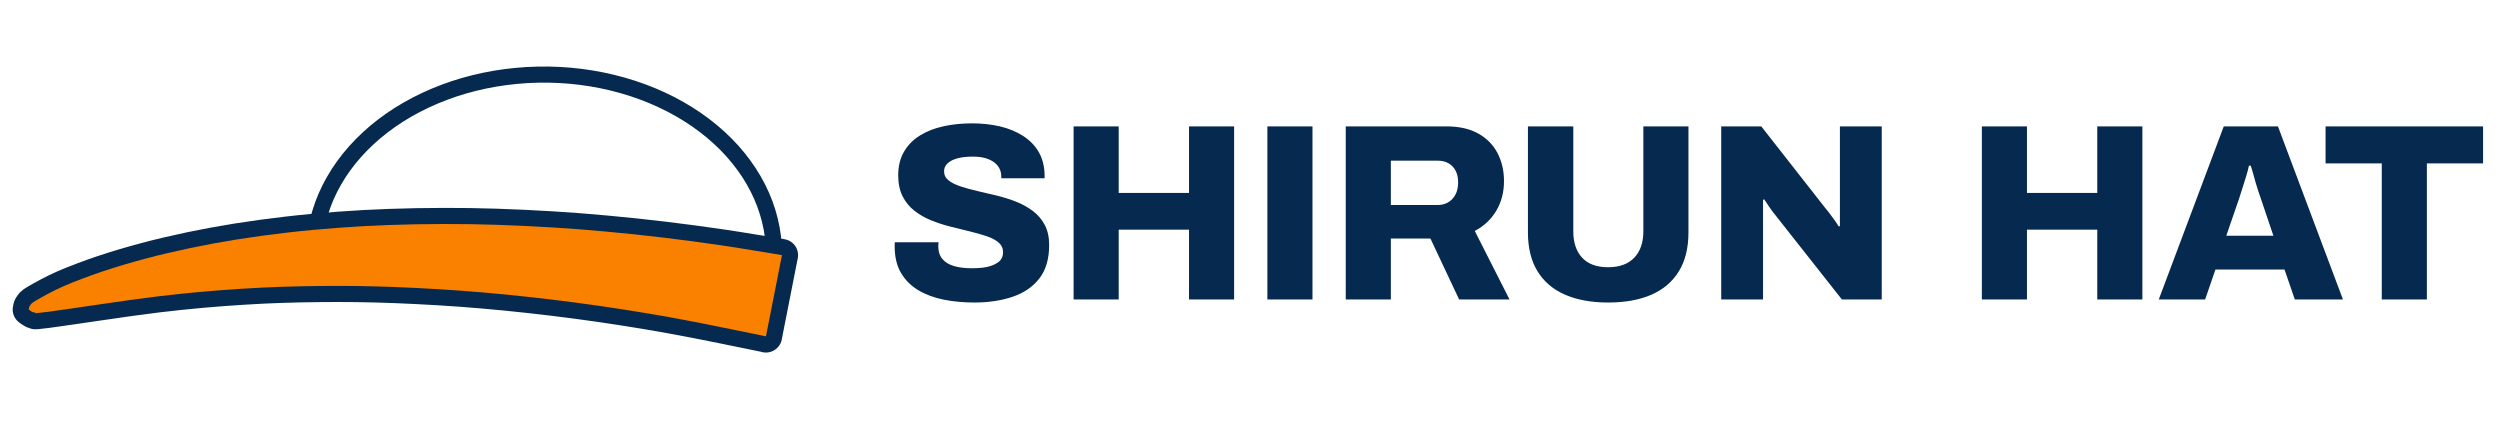
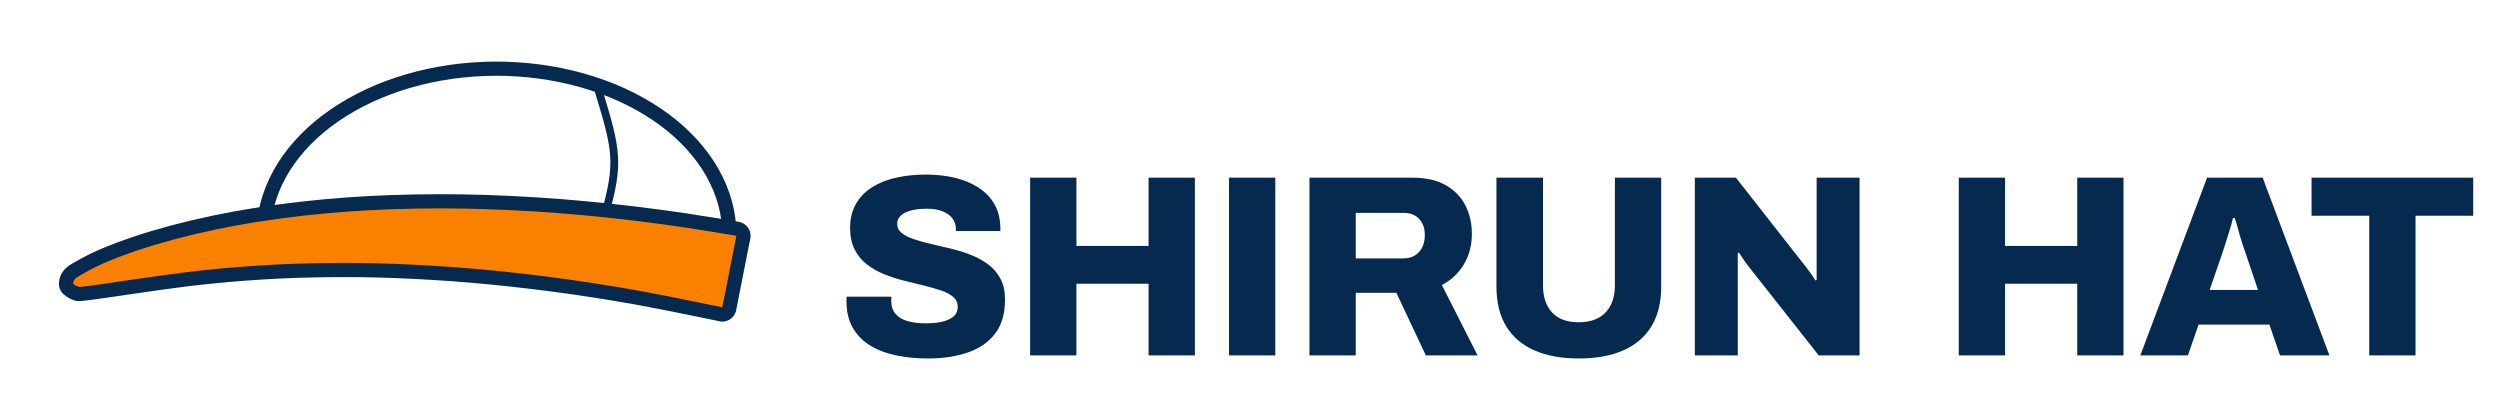
- <svg xmlns="http://www.w3.org/2000/svg" viewBox="0 0 1444.10 246.00" width="1444.10" height="246.00">
-   <g transform="translate(6.00 30.00) scale(1.32857)">
-     <path d="M 132.93 77.25 C 133.21 76.05 133.93 72.41 134.64 70.03 C 135.36 67.65 136.22 65.28 137.22 62.96 C 138.22 60.64 139.37 58.35 140.65 56.12 C 141.92 53.88 143.34 51.68 144.88 49.55 C 146.42 47.42 148.09 45.33 149.89 43.33 C 151.68 41.32 153.63 39.34 155.62 37.50 C 157.61 35.65 159.64 33.95 161.85 32.25 C 164.05 30.56 166.43 28.90 168.86 27.35 C 171.30 25.81 173.83 24.35 176.44 22.99 C 179.05 21.63 181.75 20.36 184.51 19.20 C 187.28 18.03 190.16 16.96 193.01 16.01 C 195.85 15.07 198.65 14.26 201.60 13.53 C 204.54 12.80 207.63 12.15 210.70 11.63 C 213.76 11.11 216.87 10.70 219.99 10.41 C 223.10 10.11 226.25 9.93 229.38 9.87 C 232.52 9.80 235.71 9.86 238.80 10.02 C 241.89 10.18 244.85 10.45 247.90 10.83 C 250.96 11.22 254.09 11.73 257.12 12.34 C 260.16 12.96 263.17 13.69 266.12 14.52 C 269.07 15.36 271.98 16.30 274.81 17.35 C 277.65 18.40 280.43 19.56 283.13 20.81 C 285.83 22.06 288.46 23.41 290.99 24.86 C 293.52 26.30 295.98 27.84 298.33 29.47 C 300.67 31.09 302.93 32.81 305.08 34.60 C 307.22 36.38 309.28 38.29 311.18 40.20 C 313.07 42.10 314.78 44.01 316.43 46.05 C 318.09 48.09 319.68 50.25 321.10 52.43 C 322.52 54.61 323.82 56.85 324.98 59.13 C 326.13 61.40 327.15 63.73 328.03 66.08 C 328.90 68.43 329.64 70.82 330.23 73.23 C 330.82 75.63 331.26 78.06 331.56 80.50 C 331.85 82.94 331.93 86.62 332.00 87.84" fill="none" stroke="#06294F" stroke-width="7.00" stroke-linecap="round" stroke-linejoin="round" />
+ <svg xmlns="http://www.w3.org/2000/svg" viewBox="0 0 1407.00 224.00" width="1407.00" height="224.00">
+   <g transform="translate(32.00 32.00) scale(1.14)">
+     <path d="M 102.43 80.77 C 102.67 79.49 103.21 75.67 103.87 73.11 C 104.53 70.54 105.38 67.92 106.40 65.38 C 107.42 62.83 108.63 60.28 109.97 57.85 C 111.30 55.43 112.77 53.10 114.40 50.80 C 116.03 48.51 117.82 46.26 119.74 44.08 C 121.67 41.91 123.74 39.79 125.95 37.75 C 128.15 35.72 130.46 33.77 132.96 31.86 C 135.46 29.96 138.17 28.08 140.95 26.33 C 143.73 24.58 146.69 22.91 149.65 21.38 C 152.61 19.85 155.61 18.45 158.72 17.15 C 161.83 15.85 164.99 14.65 168.31 13.55 C 171.62 12.45 175.12 11.43 178.61 10.54 C 182.11 9.66 185.73 8.89 189.28 8.26 C 192.82 7.63 196.29 7.14 199.90 6.75 C 203.52 6.37 207.33 6.09 210.98 5.95 C 214.63 5.81 218.16 5.80 221.82 5.91 C 225.47 6.03 229.28 6.27 232.91 6.63 C 236.53 6.99 240.00 7.45 243.55 8.06 C 247.11 8.66 250.79 9.42 254.25 10.26 C 257.71 11.10 260.99 12.03 264.32 13.11 C 267.66 14.18 271.06 15.42 274.24 16.72 C 277.41 18.01 280.39 19.37 283.37 20.88 C 286.36 22.38 289.37 24.07 292.14 25.77 C 294.92 27.47 297.51 29.23 300.00 31.09 C 302.50 32.94 304.86 34.86 307.12 36.91 C 309.39 38.95 311.60 41.14 313.61 43.36 C 315.62 45.58 317.51 47.92 319.19 50.23 C 320.87 52.55 322.34 54.83 323.70 57.26 C 325.06 59.68 326.32 62.26 327.35 64.76 C 328.38 67.26 329.22 69.74 329.91 72.26 C 330.59 74.79 331.11 77.31 331.46 79.91 C 331.81 82.51 331.91 86.52 332.00 87.84" fill="none" stroke="#06294F" stroke-width="7.00" stroke-linecap="round" stroke-linejoin="round" />
+     <path d="M 267.6 17.2 C 276.6 46.6 277.6 52.6 270.6 77.9" fill="none" stroke="#06294F" stroke-width="3.85" stroke-linecap="round" stroke-linejoin="round" />
    <path d="M 8.00 112.00 C 8.09 111.71 8.01 110.92 8.55 110.26 C 9.08 109.60 8.80 109.42 11.22 108.02 C 13.65 106.62 18.32 103.96 23.11 101.87 C 27.91 99.78 34.05 97.46 40.00 95.46 C 45.94 93.46 52.40 91.56 58.78 89.86 C 65.16 88.16 71.68 86.64 78.29 85.25 C 84.90 83.87 91.43 82.66 98.45 81.54 C 105.47 80.43 113.00 79.39 120.42 78.54 C 127.85 77.68 135.60 76.98 143.00 76.43 C 150.40 75.88 157.26 75.51 164.83 75.24 C 172.40 74.97 180.71 74.82 188.43 74.81 C 196.15 74.79 203.28 74.90 211.14 75.15 C 219.01 75.40 227.62 75.81 235.61 76.30 C 243.59 76.79 250.96 77.36 259.06 78.11 C 267.17 78.85 275.79 79.75 284.24 80.77 C 292.68 81.78 301.18 82.92 309.72 84.18 C 318.26 85.45 331.18 87.65 335.47 88.34 L 328.5 123.7 328.53 123.66 C 321.47 122.26 299.94 117.70 286.18 115.26 C 272.43 112.82 259.45 110.80 246.00 109.02 C 232.56 107.24 218.59 105.70 205.48 104.57 C 192.38 103.44 179.28 102.69 167.39 102.22 C 155.50 101.76 145.24 101.65 134.15 101.77 C 123.06 101.89 112.48 102.20 100.83 102.95 C 89.18 103.70 78.36 104.58 64.26 106.26 C 50.16 107.94 25.17 111.85 16.23 113.01 C 7.30 114.17 11.80 113.22 10.67 113.22 C 9.55 113.23 9.93 113.26 9.49 113.05 C 9.04 112.85 8.25 112.18 8.00 112.00 Z" fill="none" stroke="#06294F" stroke-width="14.00" stroke-linecap="round" stroke-linejoin="round" />
    <path d="M 8.00 112.00 C 8.09 111.71 8.01 110.92 8.55 110.26 C 9.08 109.60 8.80 109.42 11.22 108.02 C 13.65 106.62 18.32 103.96 23.11 101.87 C 27.91 99.78 34.05 97.46 40.00 95.46 C 45.94 93.46 52.40 91.56 58.78 89.86 C 65.16 88.16 71.68 86.64 78.29 85.25 C 84.90 83.87 91.43 82.66 98.45 81.54 C 105.47 80.43 113.00 79.39 120.42 78.54 C 127.85 77.68 135.60 76.98 143.00 76.43 C 150.40 75.88 157.26 75.51 164.83 75.24 C 172.40 74.97 180.71 74.82 188.43 74.81 C 196.15 74.79 203.28 74.90 211.14 75.15 C 219.01 75.40 227.62 75.81 235.61 76.30 C 243.59 76.79 250.96 77.36 259.06 78.11 C 267.17 78.85 275.79 79.75 284.24 80.77 C 292.68 81.78 301.18 82.92 309.72 84.18 C 318.26 85.45 331.18 87.65 335.47 88.34 L 328.5 123.7 328.53 123.66 C 321.47 122.26 299.94 117.70 286.18 115.26 C 272.43 112.82 259.45 110.80 246.00 109.02 C 232.56 107.24 218.59 105.70 205.48 104.57 C 192.38 103.44 179.28 102.69 167.39 102.22 C 155.50 101.76 145.24 101.65 134.15 101.77 C 123.06 101.89 112.48 102.20 100.83 102.95 C 89.18 103.70 78.36 104.58 64.26 106.26 C 50.16 107.94 25.17 111.85 16.23 113.01 C 7.30 114.17 11.80 113.22 10.67 113.22 C 9.55 113.23 9.93 113.26 9.49 113.05 C 9.04 112.85 8.25 112.18 8.00 112.00 Z" fill="#FA8100" />
  </g>
-   <path d="M562.802 174.747Q553.34 174.747 545.043 173.073Q536.746 171.399 530.415 167.614Q524.083 163.83 520.444 157.643Q516.805 151.457 516.805 142.432Q516.805 141.85 516.805 141.122Q516.805 140.394 516.95 139.958H542.132Q542.132 140.394 542.059 141.049Q541.987 141.705 541.987 142.141Q541.987 146.799 544.388 149.638Q546.79 152.476 551.157 153.713Q555.524 154.951 561.346 154.951Q564.548 154.951 567.314 154.659Q570.08 154.368 572.263 153.64Q574.447 152.913 576.121 151.821Q577.794 150.729 578.595 149.201Q579.396 147.672 579.396 145.635Q579.396 142.287 576.848 140.103Q574.301 137.92 570.007 136.464Q565.713 135.009 560.327 133.699Q554.941 132.389 549.119 130.933Q543.297 129.477 537.911 127.294Q532.525 125.111 528.231 121.763Q523.937 118.415 521.39 113.393Q518.843 108.371 518.843 101.239Q518.843 93.378 522.19 87.629Q525.538 81.879 531.433 78.24Q537.329 74.601 545.043 72.927Q552.758 71.253 561.492 71.253Q570.08 71.253 577.576 73.0Q585.072 74.747 590.895 78.459Q596.717 82.17 599.992 87.774Q603.268 93.378 603.413 101.239V102.985H578.377V101.967Q578.377 98.619 576.557 96.071Q574.738 93.524 571.099 91.996Q567.46 90.467 562.074 90.467Q556.688 90.467 552.976 91.486Q549.265 92.505 547.3 94.397Q545.334 96.29 545.334 98.91Q545.334 102.112 547.882 104.15Q550.429 106.188 554.796 107.643Q559.163 109.099 564.548 110.336Q569.934 111.574 575.684 112.956Q581.433 114.339 586.819 116.45Q592.205 118.56 596.572 121.836Q600.939 125.111 603.486 129.914Q606.033 134.718 606.033 141.559Q606.033 153.495 600.429 160.773Q594.825 168.051 585 171.399Q575.174 174.747 562.802 174.747Z M620.153 173.0V73H646.208V111.428H686.819V73H712.875V173.0H686.819V132.68H646.208V173.0Z M732.089 173.0V73H758.144V173.0Z M777.358 173.0V73H835.436Q846.499 73 853.923 77.148Q861.346 81.297 865.058 88.502Q868.77 95.707 868.77 104.587Q868.77 114.194 864.33 121.69Q859.891 129.186 851.885 133.408L871.972 173.0H842.86L826.266 137.774H803.413V173.0ZM803.413 118.415H830.342Q835.728 118.415 839.003 114.849Q842.278 111.282 842.278 105.314Q842.278 101.384 840.822 98.619Q839.367 95.853 836.746 94.325Q834.126 92.796 830.342 92.796H803.413Z M928.886 174.747Q914.476 174.747 904.068 170.234Q893.661 165.722 888.129 156.697Q882.598 147.672 882.598 134.281V73H908.799V133.699Q908.799 143.306 913.893 148.837Q918.988 154.368 928.886 154.368Q938.784 154.368 944.024 148.837Q949.265 143.306 949.265 133.699V73H975.32V134.281Q975.32 147.672 969.789 156.697Q964.257 165.722 953.923 170.234Q943.588 174.747 928.886 174.747Z M994.243 173.0V73H1017.387L1053.777 119.434Q1054.796 120.598 1056.47 122.782Q1058.144 124.965 1059.745 127.221Q1061.346 129.477 1062.074 130.787L1062.802 130.642Q1062.802 127.44 1062.802 124.456Q1062.802 121.472 1062.802 119.434V73H1086.965V173.0H1063.966L1025.393 124.092Q1023.5 121.763 1021.826 119.288Q1020.153 116.814 1019.134 115.213L1018.406 115.358Q1018.406 117.687 1018.406 120.089Q1018.406 122.491 1018.406 124.092V173.0Z" fill="#06294F" />
-   <path d="M1144.799 173.0V73H1170.854V111.428H1211.466V73H1237.521V173.0H1211.466V132.68H1170.854V173.0Z M1246.982 173.0 1284.537 73H1315.832L1353.387 173.0H1325.585L1319.617 155.678H1279.733L1273.765 173.0ZM1285.992 136.173H1313.212L1306.08 115.067Q1305.498 113.466 1304.697 111.064Q1303.896 108.662 1303.096 105.969Q1302.295 103.277 1301.567 100.511Q1300.84 97.745 1300.112 95.707H1299.093Q1298.511 98.473 1297.419 101.967Q1296.327 105.46 1295.236 108.953Q1294.144 112.447 1293.27 115.067Z M1375.803 173.0V94.397H1343.343V73H1434.318V94.397H1401.859V173.0Z" fill="#06294F" />
+   <path d="M522.4 201.75Q512.94 201.75 504.64 200.07Q496.35 198.4 490.01 194.61Q483.68 190.83 480.04 184.64Q476.4 178.46 476.4 169.43Q476.4 168.85 476.4 168.12Q476.4 167.39 476.55 166.96H501.73Q501.73 167.39 501.66 168.05Q501.59 168.7 501.59 169.14Q501.59 173.8 503.99 176.64Q506.39 179.48 510.76 180.71Q515.12 181.95 520.95 181.95Q524.15 181.95 526.91 181.66Q529.68 181.37 531.86 180.64Q534.05 179.91 535.72 178.82Q537.39 177.73 538.2 176.2Q539 174.67 539 172.63Q539 169.29 536.45 167.1Q533.9 164.92 529.61 163.46Q525.31 162.01 519.93 160.7Q514.54 159.39 508.72 157.93Q502.9 156.48 497.51 154.29Q492.13 152.11 487.83 148.76Q483.54 145.41 480.99 140.39Q478.44 135.37 478.44 128.24Q478.44 120.38 481.79 114.63Q485.14 108.88 491.03 105.24Q496.93 101.6 504.64 99.93Q512.36 98.25 521.09 98.25Q529.68 98.25 537.18 100.0Q544.67 101.75 550.49 105.46Q556.32 109.17 559.59 114.77Q562.87 120.38 563.01 128.24V129.99H537.98V128.97Q537.98 125.62 536.16 123.07Q534.34 120.52 530.7 119Q527.06 117.47 521.67 117.47Q516.29 117.47 512.58 118.49Q508.86 119.51 506.9 121.4Q504.93 123.29 504.93 125.91Q504.93 129.11 507.48 131.15Q510.03 133.19 514.4 134.64Q518.76 136.1 524.15 137.34Q529.53 138.57 535.28 139.96Q541.03 141.34 546.42 143.45Q551.8 145.56 556.17 148.84Q560.54 152.11 563.09 156.91Q565.63 161.72 565.63 168.56Q565.63 180.49 560.03 187.77Q554.43 195.05 544.6 198.4Q534.77 201.75 522.4 201.75Z M579.75 200.0V100H605.81V138.43H646.42V100H672.47V200.0H646.42V159.68H605.81V200.0Z M691.69 200.0V100H717.74V200.0Z M736.96 200.0V100H795.04Q806.1 100 813.52 104.15Q820.95 108.3 824.66 115.5Q828.37 122.71 828.37 131.59Q828.37 141.19 823.93 148.69Q819.49 156.19 811.48 160.41L831.57 200.0H802.46L785.87 164.77H763.01V200.0ZM763.01 145.41H789.94Q795.33 145.41 798.6 141.85Q801.88 138.28 801.88 132.31Q801.88 128.38 800.42 125.62Q798.97 122.85 796.35 121.32Q793.73 119.8 789.94 119.8H763.01Z M888.49 201.75Q874.08 201.75 863.67 197.23Q853.26 192.72 847.73 183.7Q842.2 174.67 842.2 161.28V100H868.4V160.7Q868.4 170.31 873.49 175.84Q878.59 181.37 888.49 181.37Q898.38 181.37 903.62 175.84Q908.86 170.31 908.86 160.7V100H934.92V161.28Q934.92 174.67 929.39 183.7Q923.86 192.72 913.52 197.23Q903.19 201.75 888.49 201.75Z M953.84 200.0V100H976.99L1013.38 146.43Q1014.4 147.6 1016.07 149.78Q1017.74 151.97 1019.34 154.22Q1020.95 156.48 1021.67 157.79L1022.4 157.64Q1022.4 154.44 1022.4 151.46Q1022.4 148.47 1022.4 146.43V100H1046.56V200.0H1023.57L984.99 151.09Q983.1 148.76 981.43 146.29Q979.75 143.81 978.73 142.21L978.01 142.36Q978.01 144.69 978.01 147.09Q978.01 149.49 978.01 151.09V200.0Z" fill="#06294F" />
+   <path d="M1102.4 200.0V100H1128.45V138.43H1169.07V100H1195.12V200.0H1169.07V159.68H1128.45V200.0Z M1204.58 200.0 1242.14 100H1273.43L1310.99 200.0H1283.18L1277.22 182.68H1237.33L1231.37 200.0ZM1243.59 163.17H1270.81L1263.68 142.07Q1263.1 140.47 1262.3 138.06Q1261.5 135.66 1260.7 132.97Q1259.9 130.28 1259.17 127.51Q1258.44 124.75 1257.71 122.71H1256.69Q1256.11 125.47 1255.02 128.97Q1253.93 132.46 1252.84 135.95Q1251.74 139.45 1250.87 142.07Z M1333.4 200.0V121.4H1300.94V100H1391.92V121.4H1359.46V200.0Z" fill="#06294F" />
</svg>
